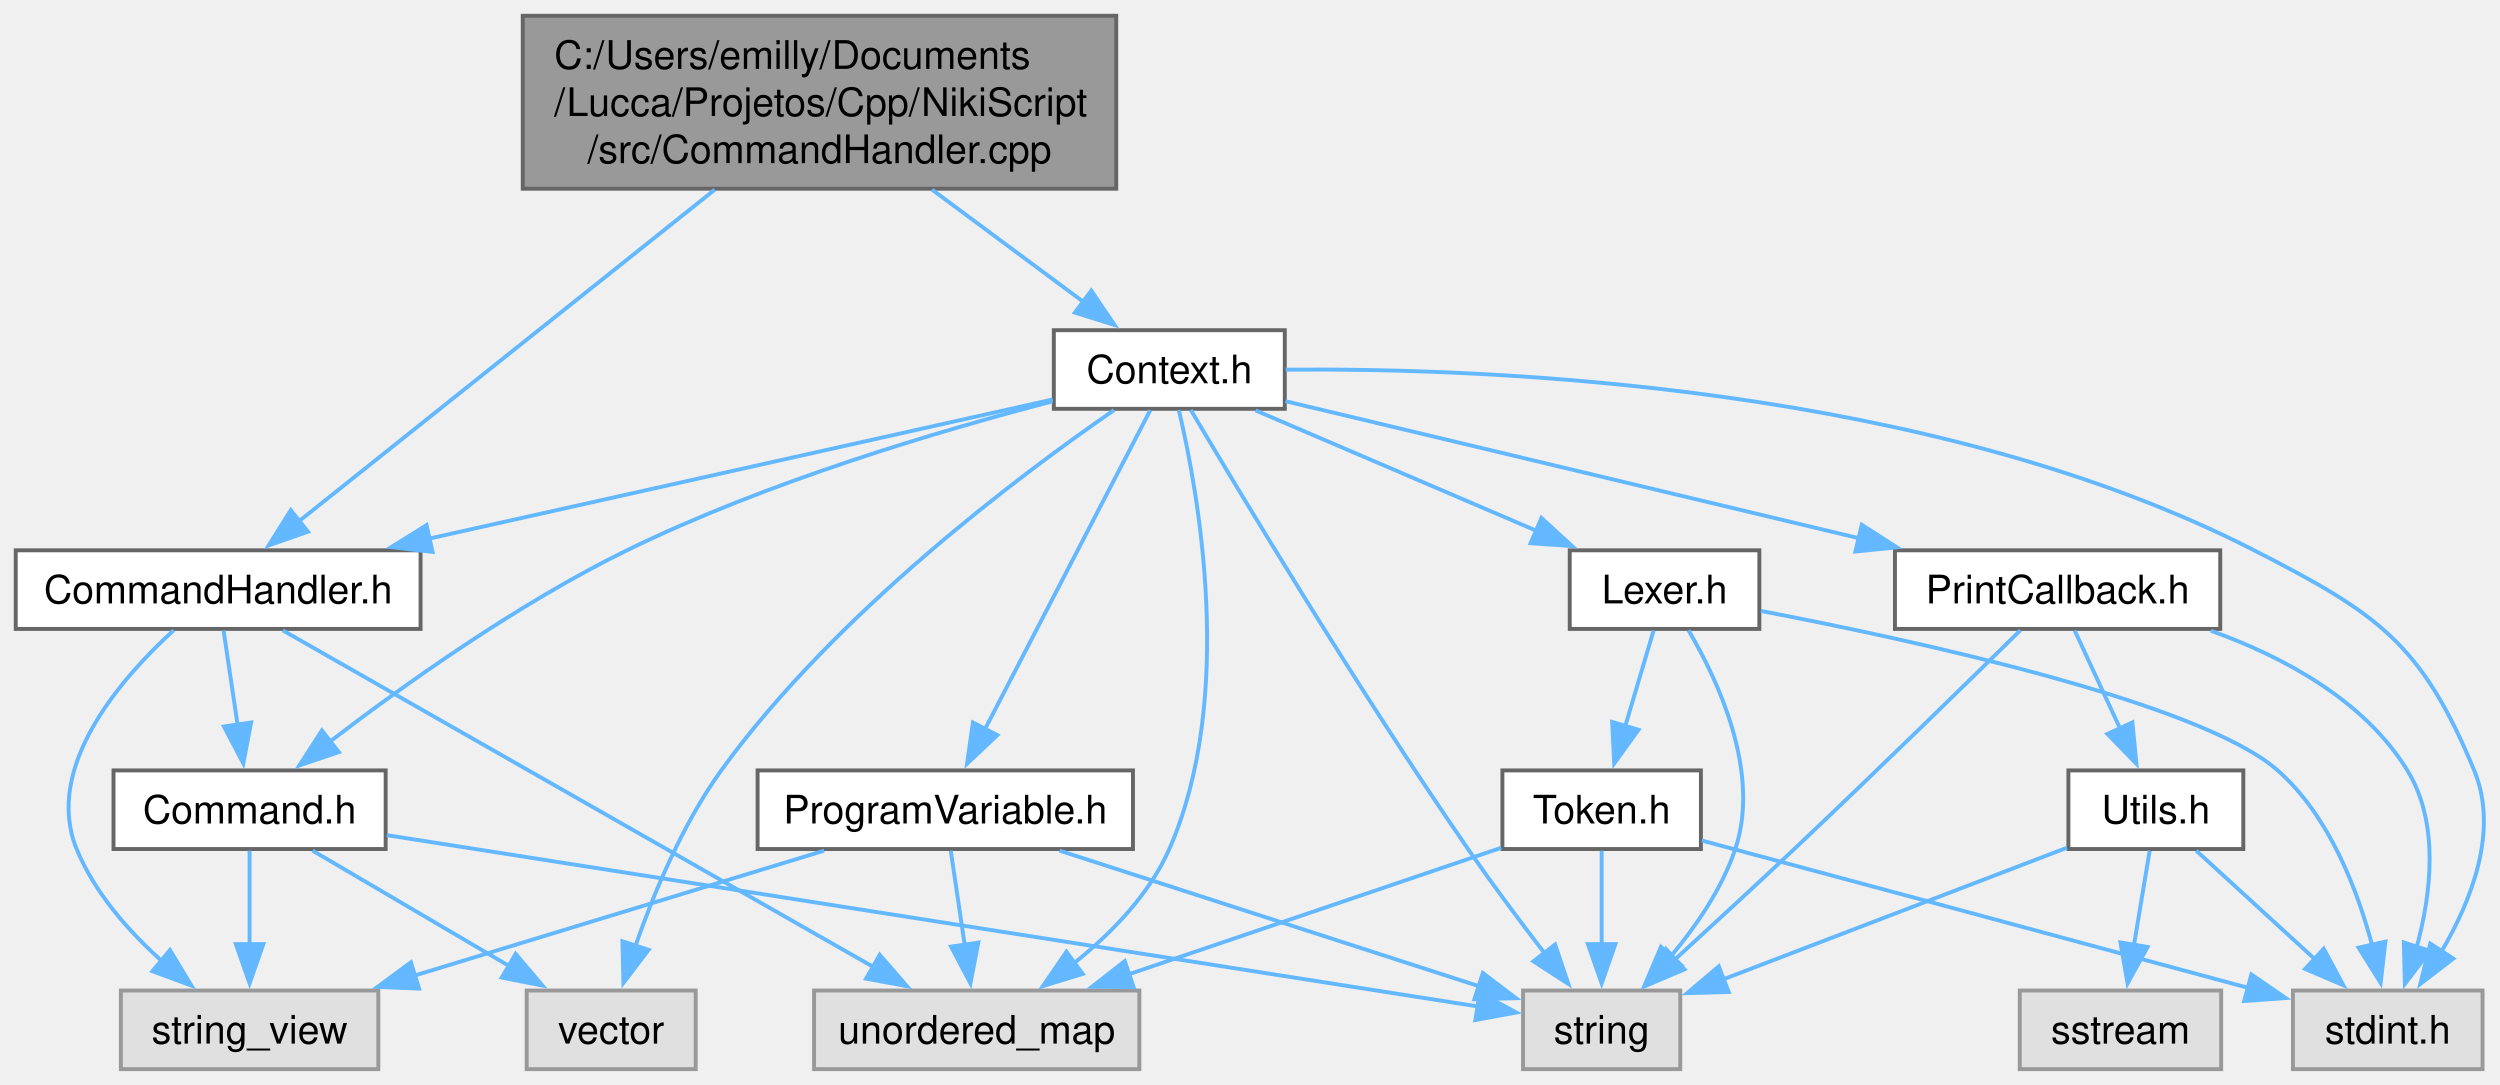
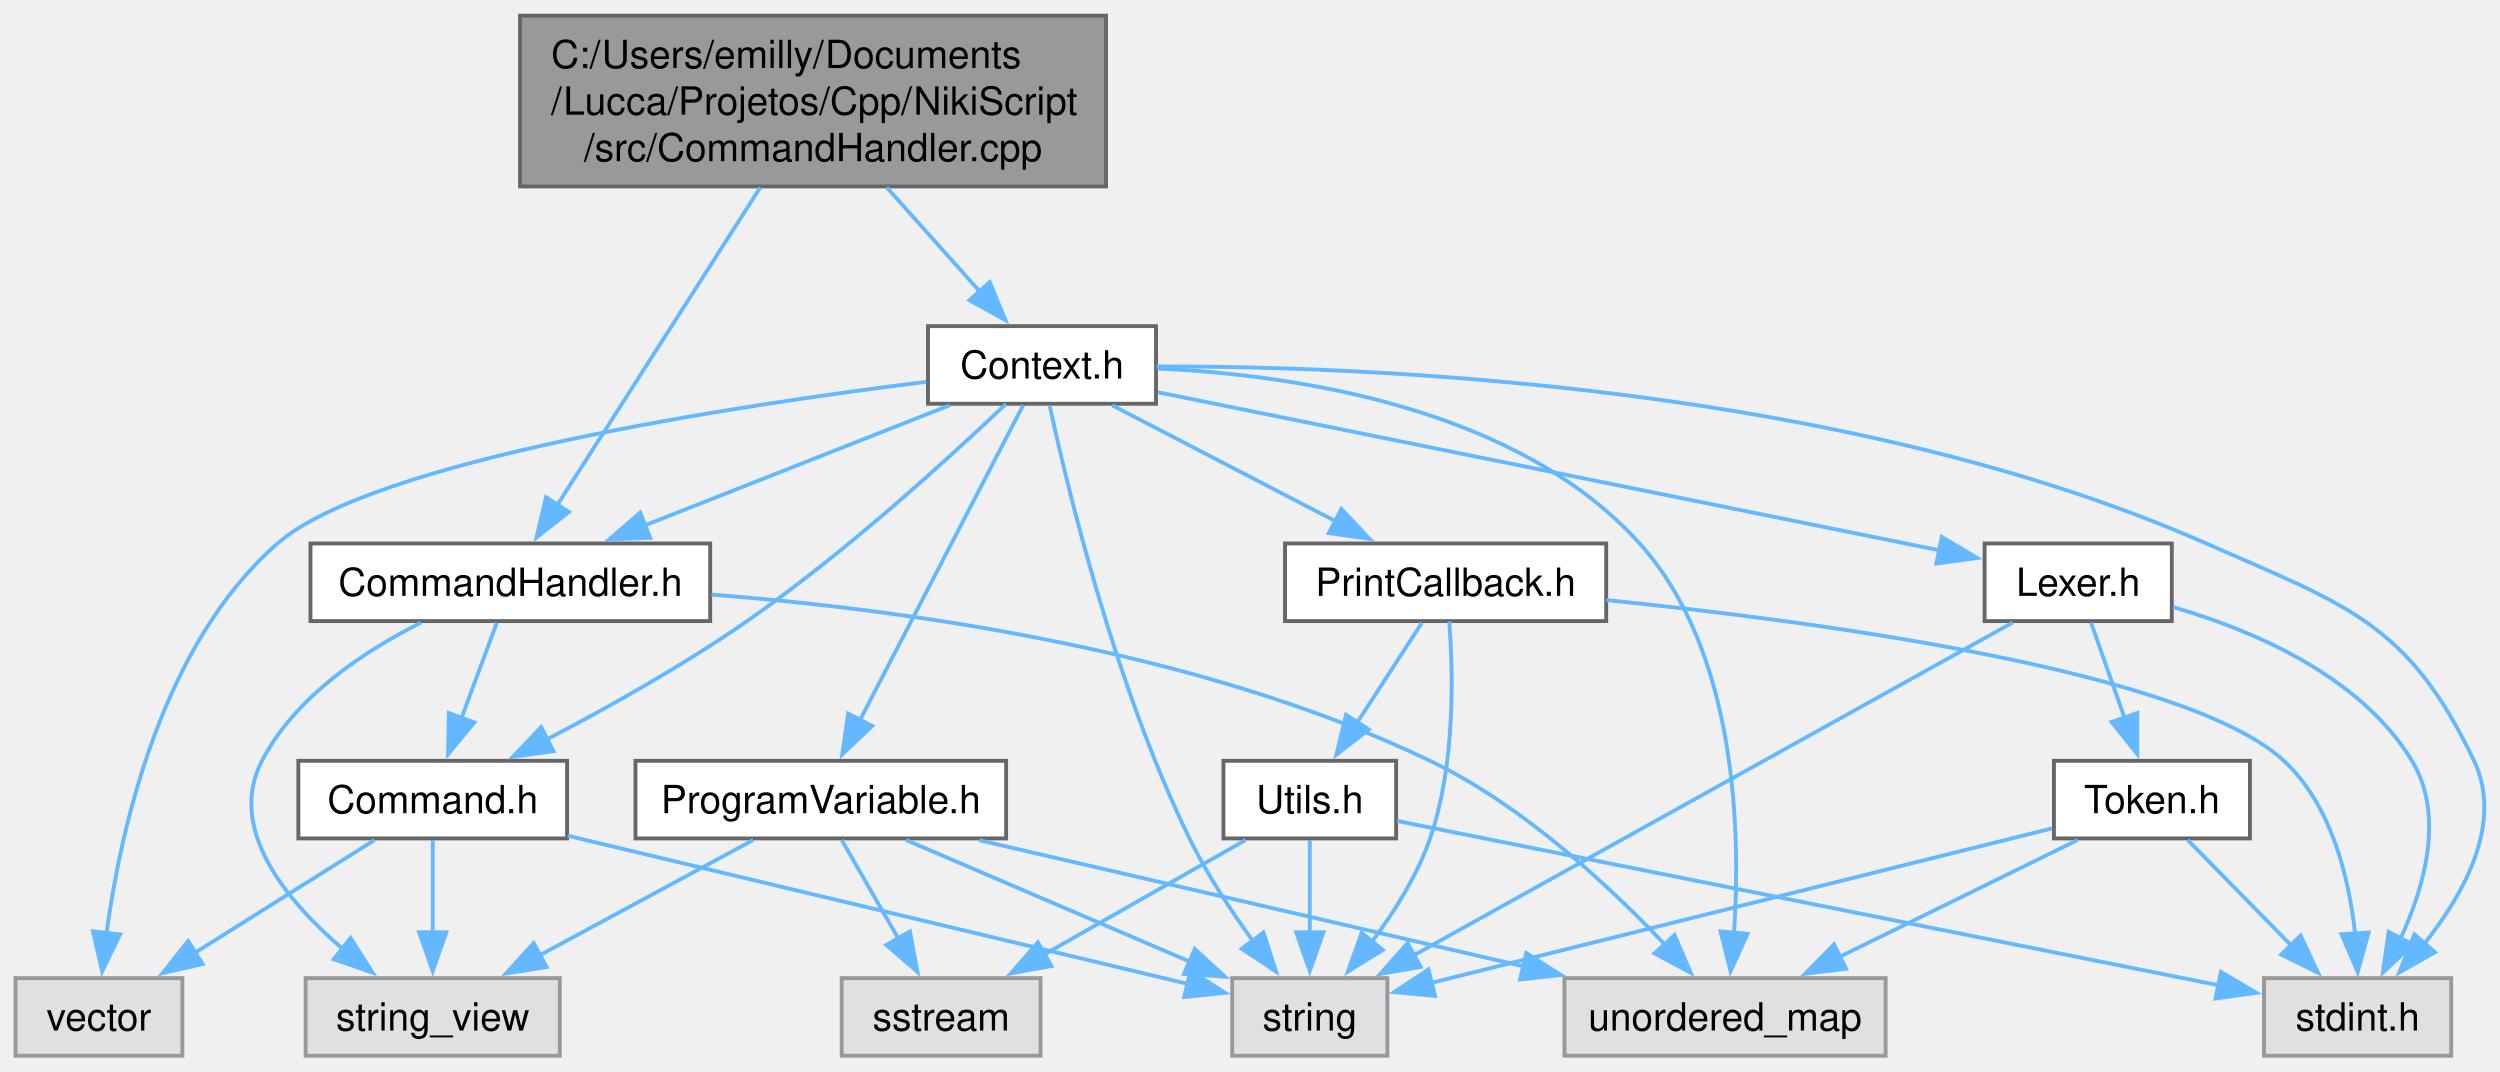
- <svg xmlns="http://www.w3.org/2000/svg" xmlns:xlink="http://www.w3.org/1999/xlink" width="636pt" height="276pt" viewBox="0.00 0.00 636.06 276.00">
+ <svg xmlns="http://www.w3.org/2000/svg" xmlns:xlink="http://www.w3.org/1999/xlink" width="644pt" height="276pt" viewBox="0.00 0.00 644.19 276.00">
  <g id="graph0" class="graph" transform="scale(1 1) rotate(0) translate(4 272)">
    <g id="Node000001" class="node">
      <g id="a_Node000001">
        <a xlink:title=" ">
-           <polygon fill="#999999" stroke="#666666" points="280,-268 129,-268 129,-224 280,-224 280,-268" />
-           <text text-anchor="start" x="137" y="-254.5" font-family="Helvetica,sans-Serif" font-size="10.00">C:/Users/emilly/Documents</text>
-           <text text-anchor="start" x="137" y="-242.5" font-family="Helvetica,sans-Serif" font-size="10.00">/Lucca/Projetos/Cpp/NikiScript</text>
-           <text text-anchor="middle" x="204.5" y="-230.5" font-family="Helvetica,sans-Serif" font-size="10.00">/src/CommandHandler.cpp</text>
+           <polygon fill="#999999" stroke="#666666" points="281,-268 130,-268 130,-224 281,-224 281,-268" />
+           <text text-anchor="start" x="138" y="-254.5" font-family="Helvetica,sans-Serif" font-size="10.00">C:/Users/emilly/Documents</text>
+           <text text-anchor="start" x="138" y="-242.5" font-family="Helvetica,sans-Serif" font-size="10.00">/Lucca/Projetos/Cpp/NikiScript</text>
+           <text text-anchor="middle" x="205.5" y="-230.5" font-family="Helvetica,sans-Serif" font-size="10.00">/src/CommandHandler.cpp</text>
        </a>
      </g>
    </g>
    <g id="Node000002" class="node">
      <g id="a_Node000002">
        <a xlink:href="_command_handler_8h.html" target="_top" xlink:title=" ">
-           <polygon fill="white" stroke="#666666" points="103,-132 0,-132 0,-112 103,-112 103,-132" />
-           <text text-anchor="middle" x="51.5" y="-118.5" font-family="Helvetica,sans-Serif" font-size="10.00">CommandHandler.h</text>
+           <polygon fill="white" stroke="#666666" points="179,-132 76,-132 76,-112 179,-112 179,-132" />
+           <text text-anchor="middle" x="127.5" y="-118.5" font-family="Helvetica,sans-Serif" font-size="10.00">CommandHandler.h</text>
        </a>
      </g>
    </g>
    <g id="edge1_Node000001_Node000002" class="edge">
      <g id="a_edge1_Node000001_Node000002">
        <a xlink:title=" ">
-           <path fill="none" stroke="#63b8ff" d="M177.85,-223.75C147.67,-199.69 99.17,-161.01 71.87,-139.24" />
-           <polygon fill="#63b8ff" stroke="#63b8ff" points="74.35,-136.74 64.35,-133.24 69.98,-142.22 74.35,-136.74" />
+           <path fill="none" stroke="#63b8ff" d="M191.91,-223.75C177.13,-200.63 153.73,-164.03 139.58,-141.89" />
+           <polygon fill="#63b8ff" stroke="#63b8ff" points="142.6,-140.12 134.26,-133.58 136.7,-143.89 142.6,-140.12" />
        </a>
      </g>
    </g>
    <g id="Node000008" class="node">
      <g id="a_Node000008">
        <a xlink:href="_context_8h.html" target="_top" xlink:title=" ">
-           <polygon fill="white" stroke="#666666" points="322.88,-188 264.12,-188 264.12,-168 322.88,-168 322.88,-188" />
-           <text text-anchor="middle" x="293.5" y="-174.5" font-family="Helvetica,sans-Serif" font-size="10.00">Context.h</text>
+           <polygon fill="white" stroke="#666666" points="293.88,-188 235.12,-188 235.12,-168 293.88,-168 293.88,-188" />
+           <text text-anchor="middle" x="264.5" y="-174.5" font-family="Helvetica,sans-Serif" font-size="10.00">Context.h</text>
        </a>
      </g>
    </g>
    <g id="edge8_Node000001_Node000008" class="edge">
      <g id="a_edge8_Node000001_Node000008">
        <a xlink:title=" ">
-           <path fill="none" stroke="#63b8ff" d="M233.15,-223.75C245.7,-214.45 260.17,-203.71 271.8,-195.09" />
-           <polygon fill="#63b8ff" stroke="#63b8ff" points="273.64,-198.09 279.58,-189.32 269.47,-192.47 273.64,-198.09" />
+           <path fill="none" stroke="#63b8ff" d="M224.49,-223.75C232.23,-215.1 241.07,-205.21 248.47,-196.93" />
+           <polygon fill="#63b8ff" stroke="#63b8ff" points="251.02,-199.34 255.07,-189.55 245.8,-194.67 251.02,-199.34" />
        </a>
      </g>
    </g>
    <g id="Node000003" class="node">
      <g id="a_Node000003">
        <a xlink:title=" ">
-           <polygon fill="#e0e0e0" stroke="#999999" points="285.88,-20 203.12,-20 203.12,0 285.88,0 285.88,-20" />
-           <text text-anchor="middle" x="244.5" y="-6.5" font-family="Helvetica,sans-Serif" font-size="10.00">unordered_map</text>
+           <polygon fill="#e0e0e0" stroke="#999999" points="481.88,-20 399.12,-20 399.12,0 481.88,0 481.88,-20" />
+           <text text-anchor="middle" x="440.5" y="-6.5" font-family="Helvetica,sans-Serif" font-size="10.00">unordered_map</text>
        </a>
      </g>
    </g>
    <g id="edge2_Node000002_Node000003" class="edge">
      <g id="a_edge2_Node000002_Node000003">
        <a xlink:title=" ">
-           <path fill="none" stroke="#63b8ff" d="M67.96,-111.62C101.43,-92.54 177.69,-49.08 218.15,-26.02" />
-           <polygon fill="#63b8ff" stroke="#63b8ff" points="219.82,-29.1 226.77,-21.1 216.35,-23.02 219.82,-29.1" />
+           <path fill="none" stroke="#63b8ff" d="M179.35,-118.82C229.03,-115 305.04,-104.55 364.5,-76 388.35,-64.55 410.73,-43.7 424.95,-28.7" />
+           <polygon fill="#63b8ff" stroke="#63b8ff" points="427.49,-31.11 431.66,-21.37 422.32,-26.38 427.49,-31.11" />
        </a>
      </g>
    </g>
    <g id="Node000004" class="node">
      <g id="a_Node000004">
        <a xlink:title=" ">
-           <polygon fill="#e0e0e0" stroke="#999999" points="92.25,-20 26.75,-20 26.75,0 92.25,0 92.25,-20" />
-           <text text-anchor="middle" x="59.5" y="-6.5" font-family="Helvetica,sans-Serif" font-size="10.00">string_view</text>
+           <polygon fill="#e0e0e0" stroke="#999999" points="140.25,-20 74.75,-20 74.75,0 140.25,0 140.25,-20" />
+           <text text-anchor="middle" x="107.5" y="-6.5" font-family="Helvetica,sans-Serif" font-size="10.00">string_view</text>
        </a>
      </g>
    </g>
    <g id="edge3_Node000002_Node000004" class="edge">
      <g id="a_edge3_Node000002_Node000004">
        <a xlink:title=" ">
-           <path fill="none" stroke="#63b8ff" d="M40.18,-111.66C26.7,-99.34 7.03,-76.79 15.5,-56 20.03,-44.89 28.77,-35.02 37.28,-27.39" />
-           <polygon fill="#63b8ff" stroke="#63b8ff" points="39.24,-30.31 44.71,-21.24 34.77,-24.92 39.24,-30.31" />
+           <path fill="none" stroke="#63b8ff" d="M104.43,-111.57C89.8,-104.24 72.08,-92.51 63.5,-76 54.42,-58.51 69.64,-40.04 84.6,-27.27" />
+           <polygon fill="#63b8ff" stroke="#63b8ff" points="86.34,-30.36 92.01,-21.41 82,-24.87 86.34,-30.36" />
        </a>
      </g>
    </g>
    <g id="Node000005" class="node">
      <g id="a_Node000005">
        <a xlink:href="_command_8h.html" target="_top" xlink:title=" ">
-           <polygon fill="white" stroke="#666666" points="94.12,-76 24.88,-76 24.88,-56 94.12,-56 94.12,-76" />
-           <text text-anchor="middle" x="59.5" y="-62.5" font-family="Helvetica,sans-Serif" font-size="10.00">Command.h</text>
+           <polygon fill="white" stroke="#666666" points="142.12,-76 72.88,-76 72.88,-56 142.12,-56 142.12,-76" />
+           <text text-anchor="middle" x="107.5" y="-62.5" font-family="Helvetica,sans-Serif" font-size="10.00">Command.h</text>
        </a>
      </g>
    </g>
    <g id="edge4_Node000002_Node000005" class="edge">
      <g id="a_edge4_Node000002_Node000005">
        <a xlink:title=" ">
-           <path fill="none" stroke="#63b8ff" d="M52.89,-111.59C53.88,-104.93 55.24,-95.75 56.47,-87.44" />
-           <polygon fill="#63b8ff" stroke="#63b8ff" points="59.9,-88.2 57.9,-77.8 52.97,-87.17 59.9,-88.2" />
+           <path fill="none" stroke="#63b8ff" d="M124.02,-111.59C121.49,-104.78 117.99,-95.32 114.86,-86.86" />
+           <polygon fill="#63b8ff" stroke="#63b8ff" points="118.22,-85.88 111.47,-77.72 111.66,-88.31 118.22,-85.88" />
        </a>
      </g>
    </g>
    <g id="edge6_Node000005_Node000004" class="edge">
      <g id="a_edge6_Node000005_Node000004">
        <a xlink:title=" ">
-           <path fill="none" stroke="#63b8ff" d="M59.5,-55.59C59.5,-49.01 59.5,-39.96 59.5,-31.73" />
-           <polygon fill="#63b8ff" stroke="#63b8ff" points="63,-31.81 59.5,-21.81 56,-31.81 63,-31.81" />
+           <path fill="none" stroke="#63b8ff" d="M107.5,-55.59C107.5,-49.01 107.5,-39.96 107.5,-31.73" />
+           <polygon fill="#63b8ff" stroke="#63b8ff" points="111,-31.81 107.5,-21.81 104,-31.81 111,-31.81" />
        </a>
      </g>
    </g>
    <g id="Node000006" class="node">
      <g id="a_Node000006">
        <a xlink:title=" ">
-           <polygon fill="#e0e0e0" stroke="#999999" points="173,-20 130,-20 130,0 173,0 173,-20" />
-           <text text-anchor="middle" x="151.5" y="-6.5" font-family="Helvetica,sans-Serif" font-size="10.00">vector</text>
+           <polygon fill="#e0e0e0" stroke="#999999" points="43,-20 0,-20 0,0 43,0 43,-20" />
+           <text text-anchor="middle" x="21.5" y="-6.5" font-family="Helvetica,sans-Serif" font-size="10.00">vector</text>
        </a>
      </g>
    </g>
    <g id="edge5_Node000005_Node000006" class="edge">
      <g id="a_edge5_Node000005_Node000006">
        <a xlink:title=" ">
-           <path fill="none" stroke="#63b8ff" d="M75.53,-55.59C89.29,-47.51 109.4,-35.71 125.48,-26.27" />
-           <polygon fill="#63b8ff" stroke="#63b8ff" points="127.19,-29.33 134.04,-21.25 123.65,-23.29 127.19,-29.33" />
+           <path fill="none" stroke="#63b8ff" d="M92.52,-55.59C79.77,-47.59 61.21,-35.93 46.26,-26.54" />
+           <polygon fill="#63b8ff" stroke="#63b8ff" points="48.21,-23.64 37.88,-21.28 44.49,-29.57 48.21,-23.64" />
        </a>
      </g>
    </g>
    <g id="Node000007" class="node">
      <g id="a_Node000007">
        <a xlink:title=" ">
-           <polygon fill="#e0e0e0" stroke="#999999" points="423.5,-20 383.5,-20 383.5,0 423.5,0 423.5,-20" />
-           <text text-anchor="middle" x="403.5" y="-6.5" font-family="Helvetica,sans-Serif" font-size="10.00">string</text>
+           <polygon fill="#e0e0e0" stroke="#999999" points="353.5,-20 313.5,-20 313.5,0 353.5,0 353.5,-20" />
+           <text text-anchor="middle" x="333.5" y="-6.5" font-family="Helvetica,sans-Serif" font-size="10.00">string</text>
        </a>
      </g>
    </g>
    <g id="edge7_Node000005_Node000007" class="edge">
      <g id="a_edge7_Node000005_Node000007">
        <a xlink:title=" ">
-           <path fill="none" stroke="#63b8ff" d="M94.38,-59.53C161.59,-48.97 308.09,-25.98 372.29,-15.9" />
-           <polygon fill="#63b8ff" stroke="#63b8ff" points="372.46,-19.42 381.79,-14.41 371.37,-12.5 372.46,-19.42" />
+           <path fill="none" stroke="#63b8ff" d="M142.32,-56.68C185.91,-46.26 259.95,-28.57 301.95,-18.54" />
+           <polygon fill="#63b8ff" stroke="#63b8ff" points="302.76,-21.94 311.67,-16.21 301.14,-15.13 302.76,-21.94" />
        </a>
      </g>
    </g>
    <g id="edge14_Node000008_Node000002" class="edge">
      <g id="a_edge14_Node000008_Node000002">
        <a xlink:title=" ">
-           <path fill="none" stroke="#63b8ff" d="M263.83,-170.38C224.37,-161.57 153.93,-145.86 105.05,-134.95" />
-           <polygon fill="#63b8ff" stroke="#63b8ff" points="106.05,-131.59 95.53,-132.82 104.53,-138.42 106.05,-131.59" />
+           <path fill="none" stroke="#63b8ff" d="M240.64,-167.59C218.96,-159.05 186.73,-146.35 162.21,-136.68" />
+           <polygon fill="#63b8ff" stroke="#63b8ff" points="163.54,-133.45 152.96,-133.03 160.98,-139.96 163.54,-133.45" />
        </a>
      </g>
    </g>
    <g id="edge12_Node000008_Node000003" class="edge">
      <g id="a_edge12_Node000008_Node000003">
        <a xlink:title=" ">
-           <path fill="none" stroke="#63b8ff" d="M295.93,-167.68C300.89,-146.68 310.4,-94.47 293.5,-56 288.41,-44.42 278.71,-34.51 269.28,-26.97" />
-           <polygon fill="#63b8ff" stroke="#63b8ff" points="271.46,-24.23 261.33,-21.13 267.32,-29.87 271.46,-24.23" />
+           <path fill="none" stroke="#63b8ff" d="M294.23,-177.09C329.3,-175.48 386.81,-167.19 418.5,-132 443.43,-104.32 444.6,-58.18 442.81,-31.59" />
+           <polygon fill="#63b8ff" stroke="#63b8ff" points="446.31,-31.42 441.93,-21.78 439.34,-32.05 446.31,-31.42" />
        </a>
      </g>
    </g>
    <g id="edge13_Node000008_Node000005" class="edge">
      <g id="a_edge13_Node000008_Node000005">
        <a xlink:title=" ">
-           <path fill="none" stroke="#63b8ff" d="M263.76,-169.89C235.17,-162.46 191.15,-149.45 155.5,-132 127.76,-118.42 98.79,-97.77 80.03,-83.4" />
-           <polygon fill="#63b8ff" stroke="#63b8ff" points="82.2,-80.66 72.16,-77.27 77.9,-86.18 82.2,-80.66" />
+           <path fill="none" stroke="#63b8ff" d="M255.17,-167.93C241.31,-154.72 214.16,-129.83 188.5,-112 172.19,-100.66 152.76,-89.79 137.02,-81.57" />
+           <polygon fill="#63b8ff" stroke="#63b8ff" points="138.64,-78.47 128.15,-77.03 135.45,-84.7 138.64,-78.47" />
        </a>
      </g>
    </g>
    <g id="edge9_Node000008_Node000006" class="edge">
      <g id="a_edge9_Node000008_Node000006">
        <a xlink:title=" ">
-           <path fill="none" stroke="#63b8ff" d="M279.44,-167.67C255.95,-151.49 208.48,-116.06 179.5,-76 169.59,-62.29 162.24,-44.53 157.56,-31.04" />
-           <polygon fill="#63b8ff" stroke="#63b8ff" points="161.02,-30.36 154.61,-21.93 154.36,-32.52 161.02,-30.36" />
+           <path fill="none" stroke="#63b8ff" d="M234.67,-173.65C185.96,-167.62 92.25,-153.53 67.5,-132 37.64,-106.02 27.09,-58.52 23.42,-31.41" />
+           <polygon fill="#63b8ff" stroke="#63b8ff" points="26.93,-31.27 22.31,-21.73 19.97,-32.06 26.93,-31.27" />
        </a>
      </g>
    </g>
    <g id="edge11_Node000008_Node000007" class="edge">
      <g id="a_edge11_Node000008_Node000007">
        <a xlink:title=" ">
-           <path fill="none" stroke="#63b8ff" d="M298.96,-167.72C311.09,-147.21 341.47,-96.63 369.5,-56 375.67,-47.06 382.87,-37.42 389.06,-29.37" />
-           <polygon fill="#63b8ff" stroke="#63b8ff" points="391.66,-31.72 395.03,-21.67 386.13,-27.43 391.66,-31.72" />
+           <path fill="none" stroke="#63b8ff" d="M266.46,-167.53C270.98,-146.65 283.29,-95.38 302.5,-56 307,-46.77 313.24,-37.29 318.94,-29.44" />
+           <polygon fill="#63b8ff" stroke="#63b8ff" points="321.56,-31.78 324.8,-21.69 315.97,-27.56 321.56,-31.78" />
        </a>
      </g>
    </g>
    <g id="Node000009" class="node">
      <g id="a_Node000009">
        <a xlink:title=" ">
          <polygon fill="#e0e0e0" stroke="#999999" points="627.62,-20 579.38,-20 579.38,0 627.62,0 627.62,-20" />
          <text text-anchor="middle" x="603.5" y="-6.5" font-family="Helvetica,sans-Serif" font-size="10.00">stdint.h</text>
        </a>
      </g>
    </g>
    <g id="edge10_Node000008_Node000009" class="edge">
      <g id="a_edge10_Node000008_Node000009">
        <a xlink:title=" ">
-           <path fill="none" stroke="#63b8ff" d="M323.12,-177.96C375.73,-178.45 487.62,-173.95 569.5,-132 600.83,-115.95 612.03,-108.52 625.5,-76 631.83,-60.71 624.82,-42.88 617.08,-29.77" />
-           <polygon fill="#63b8ff" stroke="#63b8ff" points="620.18,-28.12 611.78,-21.67 614.32,-31.95 620.18,-28.12" />
+           <path fill="none" stroke="#63b8ff" d="M294.03,-177.62C349.49,-177.71 471.98,-172.8 564.5,-132 600.64,-116.06 616.52,-111.66 633.5,-76 641.07,-60.11 631.08,-41.91 620.65,-28.81" />
+           <polygon fill="#63b8ff" stroke="#63b8ff" points="623.42,-26.67 614.21,-21.43 618.14,-31.27 623.42,-26.67" />
        </a>
      </g>
    </g>
    <g id="Node000010" class="node">
      <g id="a_Node000010">
        <a xlink:href="_print_callback_8h.html" target="_top" xlink:title=" ">
-           <polygon fill="white" stroke="#666666" points="560.88,-132 478.12,-132 478.12,-112 560.88,-112 560.88,-132" />
-           <text text-anchor="middle" x="519.5" y="-118.5" font-family="Helvetica,sans-Serif" font-size="10.00">PrintCallback.h</text>
+           <polygon fill="white" stroke="#666666" points="409.88,-132 327.12,-132 327.12,-112 409.88,-112 409.88,-132" />
+           <text text-anchor="middle" x="368.5" y="-118.5" font-family="Helvetica,sans-Serif" font-size="10.00">PrintCallback.h</text>
        </a>
      </g>
    </g>
    <g id="edge15_Node000008_Node000010" class="edge">
      <g id="a_edge15_Node000008_Node000010">
        <a xlink:title=" ">
-           <path fill="none" stroke="#63b8ff" d="M323.05,-169.94C360.11,-161.09 424.23,-145.76 469.1,-135.04" />
-           <polygon fill="#63b8ff" stroke="#63b8ff" points="469.68,-138.5 478.6,-132.77 468.06,-131.69 469.68,-138.5" />
+           <path fill="none" stroke="#63b8ff" d="M282.62,-167.59C298.47,-159.36 321.78,-147.26 340.12,-137.74" />
+           <polygon fill="#63b8ff" stroke="#63b8ff" points="341.64,-140.89 348.9,-133.18 338.41,-134.68 341.64,-140.89" />
        </a>
      </g>
    </g>
    <g id="Node000013" class="node">
      <g id="a_Node000013">
        <a xlink:href="_program_variable_8h.html" target="_top" xlink:title=" ">
-           <polygon fill="white" stroke="#666666" points="284.25,-76 188.75,-76 188.75,-56 284.25,-56 284.25,-76" />
-           <text text-anchor="middle" x="236.5" y="-62.5" font-family="Helvetica,sans-Serif" font-size="10.00">ProgramVariable.h</text>
+           <polygon fill="white" stroke="#666666" points="255.25,-76 159.75,-76 159.75,-56 255.25,-56 255.25,-76" />
+           <text text-anchor="middle" x="207.5" y="-62.5" font-family="Helvetica,sans-Serif" font-size="10.00">ProgramVariable.h</text>
        </a>
      </g>
    </g>
    <g id="edge22_Node000008_Node000013" class="edge">
      <g id="a_edge22_Node000008_Node000013">
        <a xlink:title=" ">
-           <path fill="none" stroke="#63b8ff" d="M288.64,-167.62C279.34,-149.68 258.87,-110.17 246.52,-86.35" />
-           <polygon fill="#63b8ff" stroke="#63b8ff" points="249.75,-84.97 242.04,-77.7 243.54,-88.19 249.75,-84.97" />
+           <path fill="none" stroke="#63b8ff" d="M259.64,-167.62C250.34,-149.68 229.87,-110.17 217.52,-86.35" />
+           <polygon fill="#63b8ff" stroke="#63b8ff" points="220.75,-84.97 213.04,-77.7 214.54,-88.19 220.75,-84.97" />
        </a>
      </g>
    </g>
    <g id="Node000014" class="node">
      <g id="a_Node000014">
        <a xlink:href="_lexer_8h.html" target="_top" xlink:title=" ">
-           <polygon fill="white" stroke="#666666" points="443.62,-132 395.38,-132 395.38,-112 443.62,-112 443.62,-132" />
-           <text text-anchor="middle" x="419.5" y="-118.5" font-family="Helvetica,sans-Serif" font-size="10.00">Lexer.h</text>
-         </a>
-       </g>
-     </g>
-     <g id="edge26_Node000008_Node000014" class="edge">
-       <g id="a_edge26_Node000008_Node000014">
-         <a xlink:title=" ">
-           <path fill="none" stroke="#63b8ff" d="M315.45,-167.59C335.2,-159.13 364.49,-146.58 386.97,-136.94" />
-           <polygon fill="#63b8ff" stroke="#63b8ff" points="388.18,-140.23 395.99,-133.08 385.42,-133.8 388.18,-140.23" />
+           <polygon fill="white" stroke="#666666" points="555.62,-132 507.38,-132 507.38,-112 555.62,-112 555.62,-132" />
+           <text text-anchor="middle" x="531.5" y="-118.5" font-family="Helvetica,sans-Serif" font-size="10.00">Lexer.h</text>
+         </a>
+       </g>
+     </g>
+     <g id="edge27_Node000008_Node000014" class="edge">
+       <g id="a_edge27_Node000008_Node000014">
+         <a xlink:title=" ">
+           <path fill="none" stroke="#63b8ff" d="M294.35,-170.96C343.82,-160.96 442.58,-140.98 495.71,-130.24" />
+           <polygon fill="#63b8ff" stroke="#63b8ff" points="496.35,-133.68 505.46,-128.27 494.96,-126.82 496.35,-133.68" />
        </a>
      </g>
    </g>
    <g id="edge17_Node000010_Node000007" class="edge">
      <g id="a_edge17_Node000010_Node000007">
        <a xlink:title=" ">
-           <path fill="none" stroke="#63b8ff" d="M510.04,-111.66C497.13,-98.96 473.24,-75.58 452.5,-56 442.55,-46.61 431.31,-36.27 422.11,-27.87" />
-           <polygon fill="#63b8ff" stroke="#63b8ff" points="424.58,-25.39 414.83,-21.25 419.87,-30.56 424.58,-25.39" />
+           <path fill="none" stroke="#63b8ff" d="M369.44,-111.87C370.43,-99.02 371.07,-75.02 364.5,-56 361.19,-46.42 355.24,-36.99 349.43,-29.26" />
+           <polygon fill="#63b8ff" stroke="#63b8ff" points="352.32,-27.26 343.31,-21.68 346.87,-31.66 352.32,-27.26" />
        </a>
      </g>
    </g>
    <g id="edge16_Node000010_Node000009" class="edge">
      <g id="a_edge16_Node000010_Node000009">
        <a xlink:title=" ">
-           <path fill="none" stroke="#63b8ff" d="M558.49,-111.54C577.04,-104.88 597.53,-93.85 608.5,-76 616.75,-62.58 614.55,-44.53 610.82,-30.86" />
-           <polygon fill="#63b8ff" stroke="#63b8ff" points="614.25,-30.08 607.85,-21.64 607.59,-32.23 614.25,-30.08" />
+           <path fill="none" stroke="#63b8ff" d="M409.93,-117.41C465.35,-111.78 559.53,-99.07 584.5,-76 596.79,-64.65 601.29,-45.83 602.86,-31.35" />
+           <polygon fill="#63b8ff" stroke="#63b8ff" points="606.34,-31.77 603.51,-21.56 599.35,-31.31 606.34,-31.77" />
        </a>
      </g>
    </g>
    <g id="Node000011" class="node">
      <g id="a_Node000011">
        <a xlink:href="_utils_8h.html" target="_top" xlink:title=" ">
-           <polygon fill="white" stroke="#666666" points="566.75,-76 522.25,-76 522.25,-56 566.75,-56 566.75,-76" />
-           <text text-anchor="middle" x="544.5" y="-62.5" font-family="Helvetica,sans-Serif" font-size="10.00">Utils.h</text>
+           <polygon fill="white" stroke="#666666" points="355.75,-76 311.25,-76 311.25,-56 355.75,-56 355.75,-76" />
+           <text text-anchor="middle" x="333.5" y="-62.5" font-family="Helvetica,sans-Serif" font-size="10.00">Utils.h</text>
        </a>
      </g>
    </g>
    <g id="edge18_Node000010_Node000011" class="edge">
      <g id="a_edge18_Node000010_Node000011">
        <a xlink:title=" ">
-           <path fill="none" stroke="#63b8ff" d="M523.85,-111.59C527.05,-104.7 531.49,-95.1 535.44,-86.57" />
-           <polygon fill="#63b8ff" stroke="#63b8ff" points="538.53,-88.22 539.56,-77.67 532.18,-85.28 538.53,-88.22" />
+           <path fill="none" stroke="#63b8ff" d="M362.4,-111.59C357.79,-104.47 351.29,-94.45 345.63,-85.72" />
+           <polygon fill="#63b8ff" stroke="#63b8ff" points="348.73,-84.06 340.35,-77.57 342.85,-87.86 348.73,-84.06" />
        </a>
      </g>
    </g>
    <g id="edge20_Node000011_Node000007" class="edge">
      <g id="a_edge20_Node000011_Node000007">
        <a xlink:title=" ">
-           <path fill="none" stroke="#63b8ff" d="M521.85,-56.32C498.14,-47.25 460.77,-32.93 434.38,-22.83" />
-           <polygon fill="#63b8ff" stroke="#63b8ff" points="435.81,-19.63 425.22,-19.32 433.31,-26.16 435.81,-19.63" />
+           <path fill="none" stroke="#63b8ff" d="M333.5,-55.59C333.5,-49.01 333.5,-39.96 333.5,-31.73" />
+           <polygon fill="#63b8ff" stroke="#63b8ff" points="337,-31.81 333.5,-21.81 330,-31.81 337,-31.81" />
        </a>
      </g>
    </g>
    <g id="edge19_Node000011_Node000009" class="edge">
      <g id="a_edge19_Node000011_Node000009">
        <a xlink:title=" ">
-           <path fill="none" stroke="#63b8ff" d="M554.78,-55.59C563.07,-48.01 574.95,-37.13 584.9,-28.02" />
-           <polygon fill="#63b8ff" stroke="#63b8ff" points="587.21,-30.65 592.22,-21.32 582.48,-25.49 587.21,-30.65" />
+           <path fill="none" stroke="#63b8ff" d="M356.06,-60.49C402.91,-51.12 511.12,-29.48 567.64,-18.17" />
+           <polygon fill="#63b8ff" stroke="#63b8ff" points="568.28,-21.61 577.4,-16.22 566.9,-14.75 568.28,-21.61" />
        </a>
      </g>
    </g>
    <g id="Node000012" class="node">
      <g id="a_Node000012">
        <a xlink:title=" ">
-           <polygon fill="#e0e0e0" stroke="#999999" points="561.12,-20 509.88,-20 509.88,0 561.12,0 561.12,-20" />
-           <text text-anchor="middle" x="535.5" y="-6.5" font-family="Helvetica,sans-Serif" font-size="10.00">sstream</text>
+           <polygon fill="#e0e0e0" stroke="#999999" points="264.12,-20 212.88,-20 212.88,0 264.12,0 264.12,-20" />
+           <text text-anchor="middle" x="238.5" y="-6.5" font-family="Helvetica,sans-Serif" font-size="10.00">sstream</text>
        </a>
      </g>
    </g>
    <g id="edge21_Node000011_Node000012" class="edge">
      <g id="a_edge21_Node000011_Node000012">
        <a xlink:title=" ">
-           <path fill="none" stroke="#63b8ff" d="M542.93,-55.59C541.82,-48.93 540.29,-39.75 538.91,-31.44" />
-           <polygon fill="#63b8ff" stroke="#63b8ff" points="542.39,-31.08 537.3,-21.79 535.49,-32.23 542.39,-31.08" />
-         </a>
-       </g>
-     </g>
-     <g id="edge25_Node000013_Node000003" class="edge">
-       <g id="a_edge25_Node000013_Node000003">
-         <a xlink:title=" ">
-           <path fill="none" stroke="#63b8ff" d="M237.89,-55.59C238.88,-48.93 240.24,-39.75 241.47,-31.44" />
-           <polygon fill="#63b8ff" stroke="#63b8ff" points="244.9,-32.2 242.9,-21.8 237.97,-31.17 244.9,-32.2" />
+           <path fill="none" stroke="#63b8ff" d="M316.95,-55.59C302.6,-47.44 281.57,-35.48 264.9,-26" />
+           <polygon fill="#63b8ff" stroke="#63b8ff" points="266.92,-23.13 256.49,-21.23 263.46,-29.21 266.92,-23.13" />
+         </a>
+       </g>
+     </g>
+     <g id="edge26_Node000013_Node000003" class="edge">
+       <g id="a_edge26_Node000013_Node000003">
+         <a xlink:title=" ">
+           <path fill="none" stroke="#63b8ff" d="M248.35,-55.53C287.33,-46.5 346.2,-32.85 388.51,-23.05" />
+           <polygon fill="#63b8ff" stroke="#63b8ff" points="389.27,-26.47 398.22,-20.8 387.69,-19.65 389.27,-26.47" />
        </a>
      </g>
    </g>
    <g id="edge24_Node000013_Node000004" class="edge">
      <g id="a_edge24_Node000013_Node000004">
        <a xlink:title=" ">
-           <path fill="none" stroke="#63b8ff" d="M205.67,-55.59C176.79,-46.78 133.39,-33.54 101.38,-23.78" />
-           <polygon fill="#63b8ff" stroke="#63b8ff" points="102.61,-20.49 92.02,-20.92 100.56,-27.19 102.61,-20.49" />
+           <path fill="none" stroke="#63b8ff" d="M190.08,-55.59C174.83,-47.36 152.42,-35.26 134.79,-25.74" />
+           <polygon fill="#63b8ff" stroke="#63b8ff" points="136.85,-22.87 126.39,-21.2 133.52,-29.03 136.85,-22.87" />
        </a>
      </g>
    </g>
    <g id="edge23_Node000013_Node000007" class="edge">
      <g id="a_edge23_Node000013_Node000007">
        <a xlink:title=" ">
-           <path fill="none" stroke="#63b8ff" d="M265.59,-55.59C295.42,-45.95 341.66,-31 372.26,-21.1" />
-           <polygon fill="#63b8ff" stroke="#63b8ff" points="373.27,-24.45 381.71,-18.05 371.12,-17.79 373.27,-24.45" />
-         </a>
-       </g>
-     </g>
-     <g id="edge28_Node000014_Node000007" class="edge">
-       <g id="a_edge28_Node000014_Node000007">
-         <a xlink:title=" ">
-           <path fill="none" stroke="#63b8ff" d="M425.59,-111.65C433.09,-98.93 444.05,-75.54 437.5,-56 434.14,-45.97 427.55,-36.39 421.07,-28.66" />
-           <polygon fill="#63b8ff" stroke="#63b8ff" points="423.77,-26.43 414.45,-21.38 418.59,-31.13 423.77,-26.43" />
-         </a>
-       </g>
-     </g>
-     <g id="edge27_Node000014_Node000009" class="edge">
-       <g id="a_edge27_Node000014_Node000009">
-         <a xlink:title=" ">
-           <path fill="none" stroke="#63b8ff" d="M444.01,-116.57C482.79,-109.15 555.89,-93.29 575.5,-76 588.61,-64.45 595.79,-45.68 599.59,-31.27" />
-           <polygon fill="#63b8ff" stroke="#63b8ff" points="602.91,-32.45 601.7,-21.92 596.08,-30.9 602.91,-32.45" />
+           <path fill="none" stroke="#63b8ff" d="M229.45,-55.59C249.69,-46.92 279.93,-33.96 302.61,-24.24" />
+           <polygon fill="#63b8ff" stroke="#63b8ff" points="303.85,-27.51 311.66,-20.36 301.09,-21.08 303.85,-27.51" />
+         </a>
+       </g>
+     </g>
+     <g id="edge25_Node000013_Node000012" class="edge">
+       <g id="a_edge25_Node000013_Node000012">
+         <a xlink:title=" ">
+           <path fill="none" stroke="#63b8ff" d="M212.9,-55.59C216.94,-48.55 222.62,-38.67 227.59,-30" />
+           <polygon fill="#63b8ff" stroke="#63b8ff" points="230.47,-32.03 232.41,-21.61 224.39,-28.54 230.47,-32.03" />
+         </a>
+       </g>
+     </g>
+     <g id="edge29_Node000014_Node000007" class="edge">
+       <g id="a_edge29_Node000014_Node000007">
+         <a xlink:title=" ">
+           <path fill="none" stroke="#63b8ff" d="M514.62,-111.62C480.21,-92.5 401.71,-48.89 360.27,-25.87" />
+           <polygon fill="#63b8ff" stroke="#63b8ff" points="362.1,-22.89 351.66,-21.09 358.7,-29.01 362.1,-22.89" />
+         </a>
+       </g>
+     </g>
+     <g id="edge28_Node000014_Node000009" class="edge">
+       <g id="a_edge28_Node000014_Node000009">
+         <a xlink:title=" ">
+           <path fill="none" stroke="#63b8ff" d="M555.98,-115.6C576.4,-109.67 604.24,-97.91 617.5,-76 625.91,-62.11 620.85,-43.87 614.59,-30.25" />
+           <polygon fill="#63b8ff" stroke="#63b8ff" points="617.73,-28.69 610.01,-21.43 611.51,-31.92 617.73,-28.69" />
        </a>
      </g>
    </g>
    <g id="Node000015" class="node">
      <g id="a_Node000015">
        <a xlink:href="_token_8h.html" target="_top" xlink:title=" ">
-           <polygon fill="white" stroke="#666666" points="428.75,-76 378.25,-76 378.25,-56 428.75,-56 428.75,-76" />
-           <text text-anchor="middle" x="403.5" y="-62.5" font-family="Helvetica,sans-Serif" font-size="10.00">Token.h</text>
-         </a>
-       </g>
-     </g>
-     <g id="edge29_Node000014_Node000015" class="edge">
-       <g id="a_edge29_Node000014_Node000015">
-         <a xlink:title=" ">
-           <path fill="none" stroke="#63b8ff" d="M416.71,-111.59C414.72,-104.86 411.95,-95.53 409.47,-87.15" />
-           <polygon fill="#63b8ff" stroke="#63b8ff" points="412.88,-86.34 406.69,-77.75 406.17,-88.33 412.88,-86.34" />
-         </a>
-       </g>
-     </g>
-     <g id="edge32_Node000015_Node000003" class="edge">
-       <g id="a_edge32_Node000015_Node000003">
-         <a xlink:title=" ">
-           <path fill="none" stroke="#63b8ff" d="M377.95,-56.32C352.34,-47.63 312.59,-34.13 283.13,-24.12" />
-           <polygon fill="#63b8ff" stroke="#63b8ff" points="284.42,-20.86 273.82,-20.96 282.17,-27.49 284.42,-20.86" />
-         </a>
-       </g>
-     </g>
-     <g id="edge31_Node000015_Node000007" class="edge">
-       <g id="a_edge31_Node000015_Node000007">
-         <a xlink:title=" ">
-           <path fill="none" stroke="#63b8ff" d="M403.5,-55.59C403.5,-49.01 403.5,-39.96 403.5,-31.73" />
-           <polygon fill="#63b8ff" stroke="#63b8ff" points="407,-31.81 403.5,-21.81 400,-31.81 407,-31.81" />
-         </a>
-       </g>
-     </g>
-     <g id="edge30_Node000015_Node000009" class="edge">
-       <g id="a_edge30_Node000015_Node000009">
-         <a xlink:title=" ">
-           <path fill="none" stroke="#63b8ff" d="M428.97,-58.16C459.68,-49.91 513.13,-35.54 568.01,-20.67" />
-           <polygon fill="#63b8ff" stroke="#63b8ff" points="568.8,-24.08 577.53,-18.09 566.97,-17.33 568.8,-24.08" />
+           <polygon fill="white" stroke="#666666" points="575.75,-76 525.25,-76 525.25,-56 575.75,-56 575.75,-76" />
+           <text text-anchor="middle" x="550.5" y="-62.5" font-family="Helvetica,sans-Serif" font-size="10.00">Token.h</text>
+         </a>
+       </g>
+     </g>
+     <g id="edge30_Node000014_Node000015" class="edge">
+       <g id="a_edge30_Node000014_Node000015">
+         <a xlink:title=" ">
+           <path fill="none" stroke="#63b8ff" d="M534.81,-111.59C537.18,-104.86 540.46,-95.53 543.41,-87.15" />
+           <polygon fill="#63b8ff" stroke="#63b8ff" points="546.71,-88.32 546.73,-77.73 540.11,-86 546.71,-88.32" />
+         </a>
+       </g>
+     </g>
+     <g id="edge33_Node000015_Node000003" class="edge">
+       <g id="a_edge33_Node000015_Node000003">
+         <a xlink:title=" ">
+           <path fill="none" stroke="#63b8ff" d="M531.34,-55.59C514.41,-47.28 489.45,-35.03 469.98,-25.47" />
+           <polygon fill="#63b8ff" stroke="#63b8ff" points="471.69,-22.41 461.17,-21.15 468.6,-28.7 471.69,-22.41" />
+         </a>
+       </g>
+     </g>
+     <g id="edge32_Node000015_Node000007" class="edge">
+       <g id="a_edge32_Node000015_Node000007">
+         <a xlink:title=" ">
+           <path fill="none" stroke="#63b8ff" d="M524.76,-58.59C484.75,-48.64 407.79,-29.49 364.69,-18.76" />
+           <polygon fill="#63b8ff" stroke="#63b8ff" points="365.77,-15.42 355.22,-16.4 364.08,-22.22 365.77,-15.42" />
+         </a>
+       </g>
+     </g>
+     <g id="edge31_Node000015_Node000009" class="edge">
+       <g id="a_edge31_Node000015_Node000009">
+         <a xlink:title=" ">
+           <path fill="none" stroke="#63b8ff" d="M559.73,-55.59C567.1,-48.08 577.63,-37.35 586.52,-28.3" />
+           <polygon fill="#63b8ff" stroke="#63b8ff" points="588.81,-30.97 593.31,-21.38 583.81,-26.06 588.81,-30.97" />
        </a>
      </g>
    </g>
  </g>
</svg>
